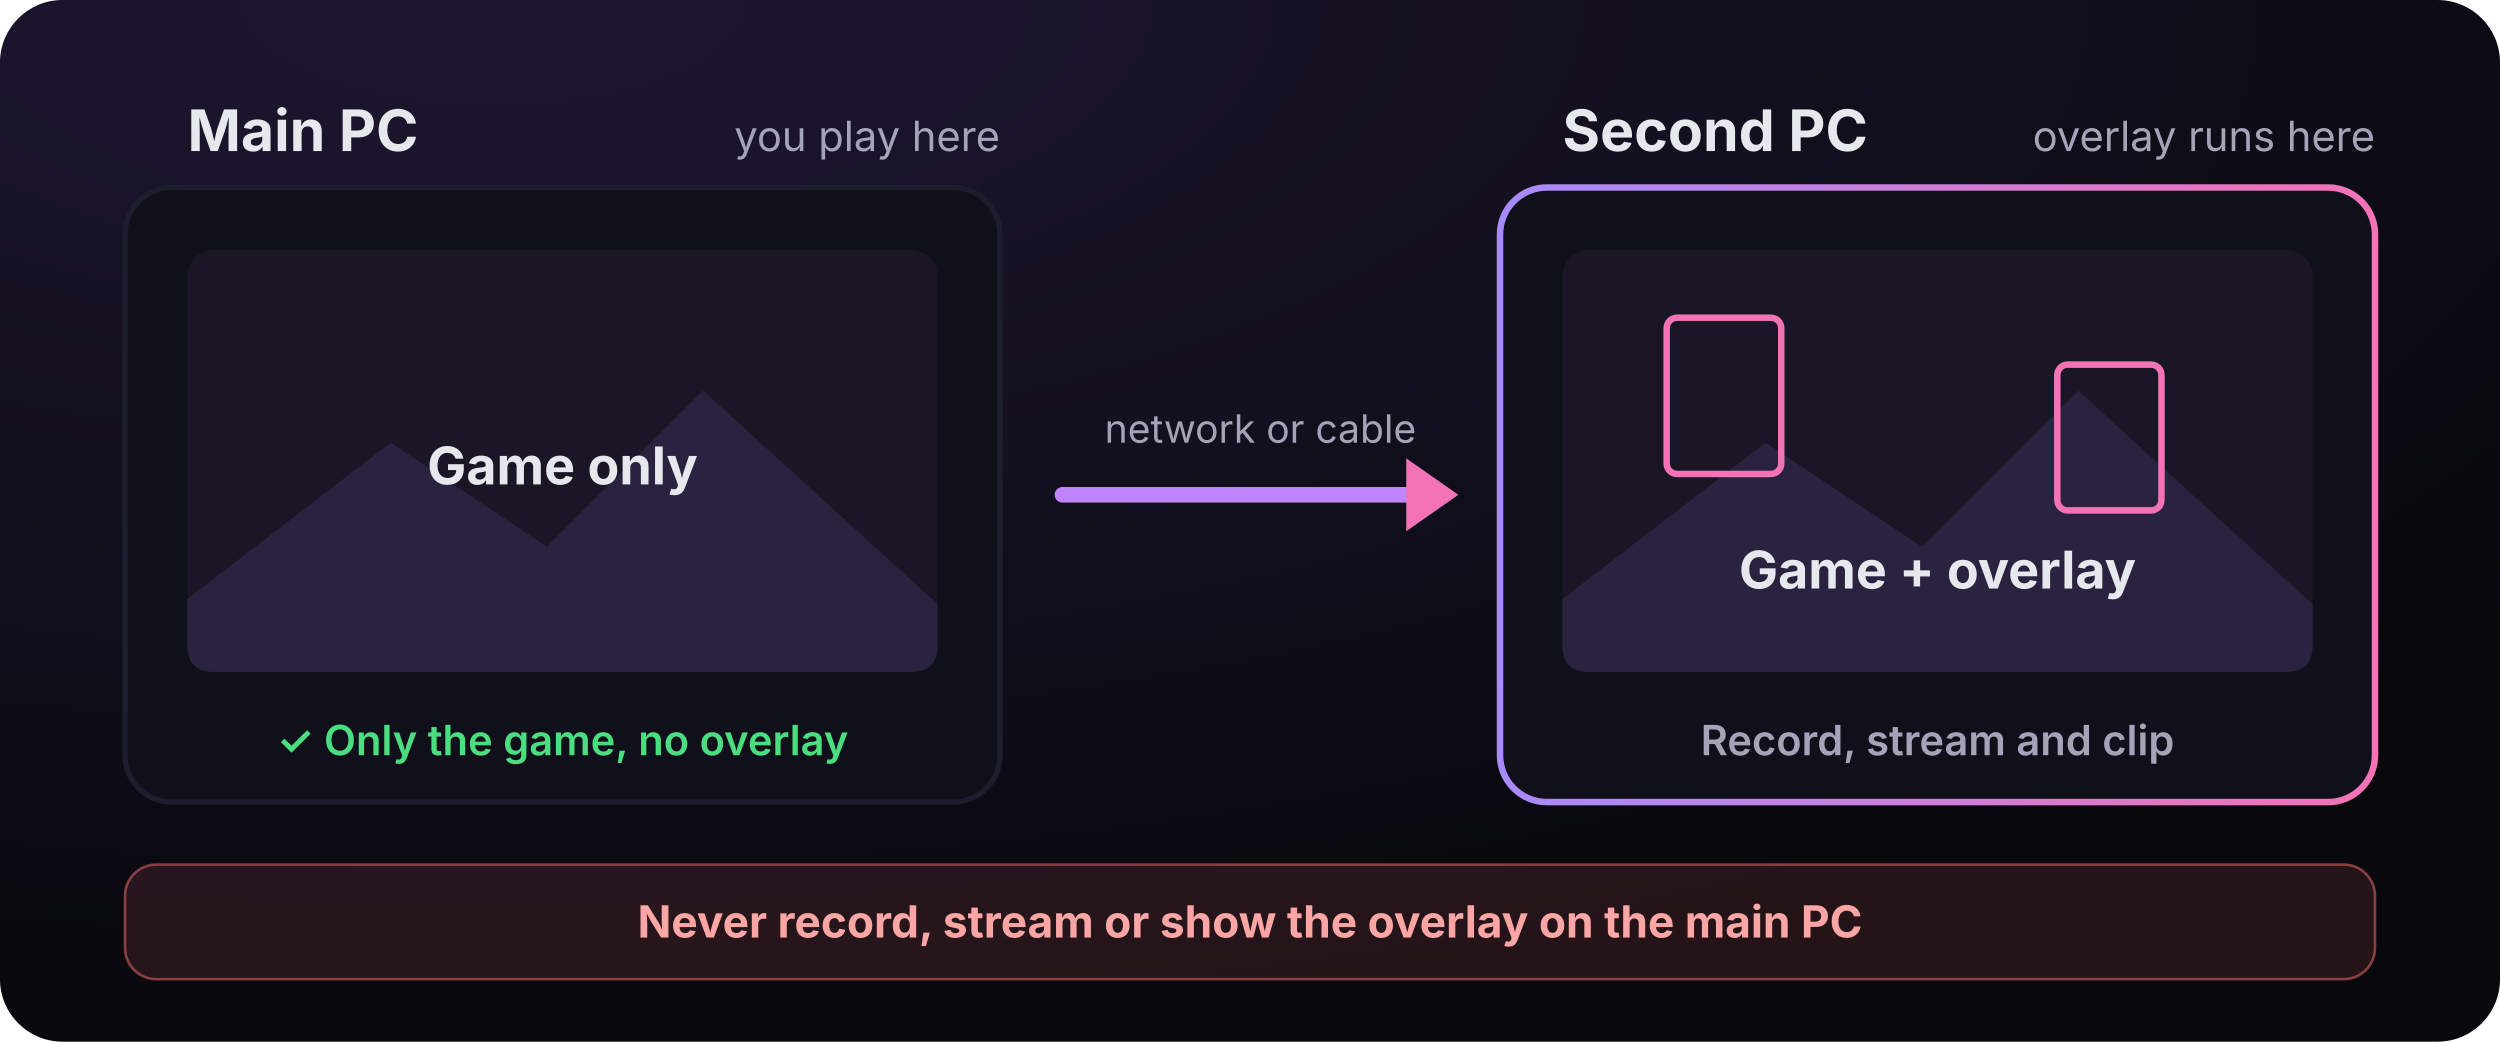
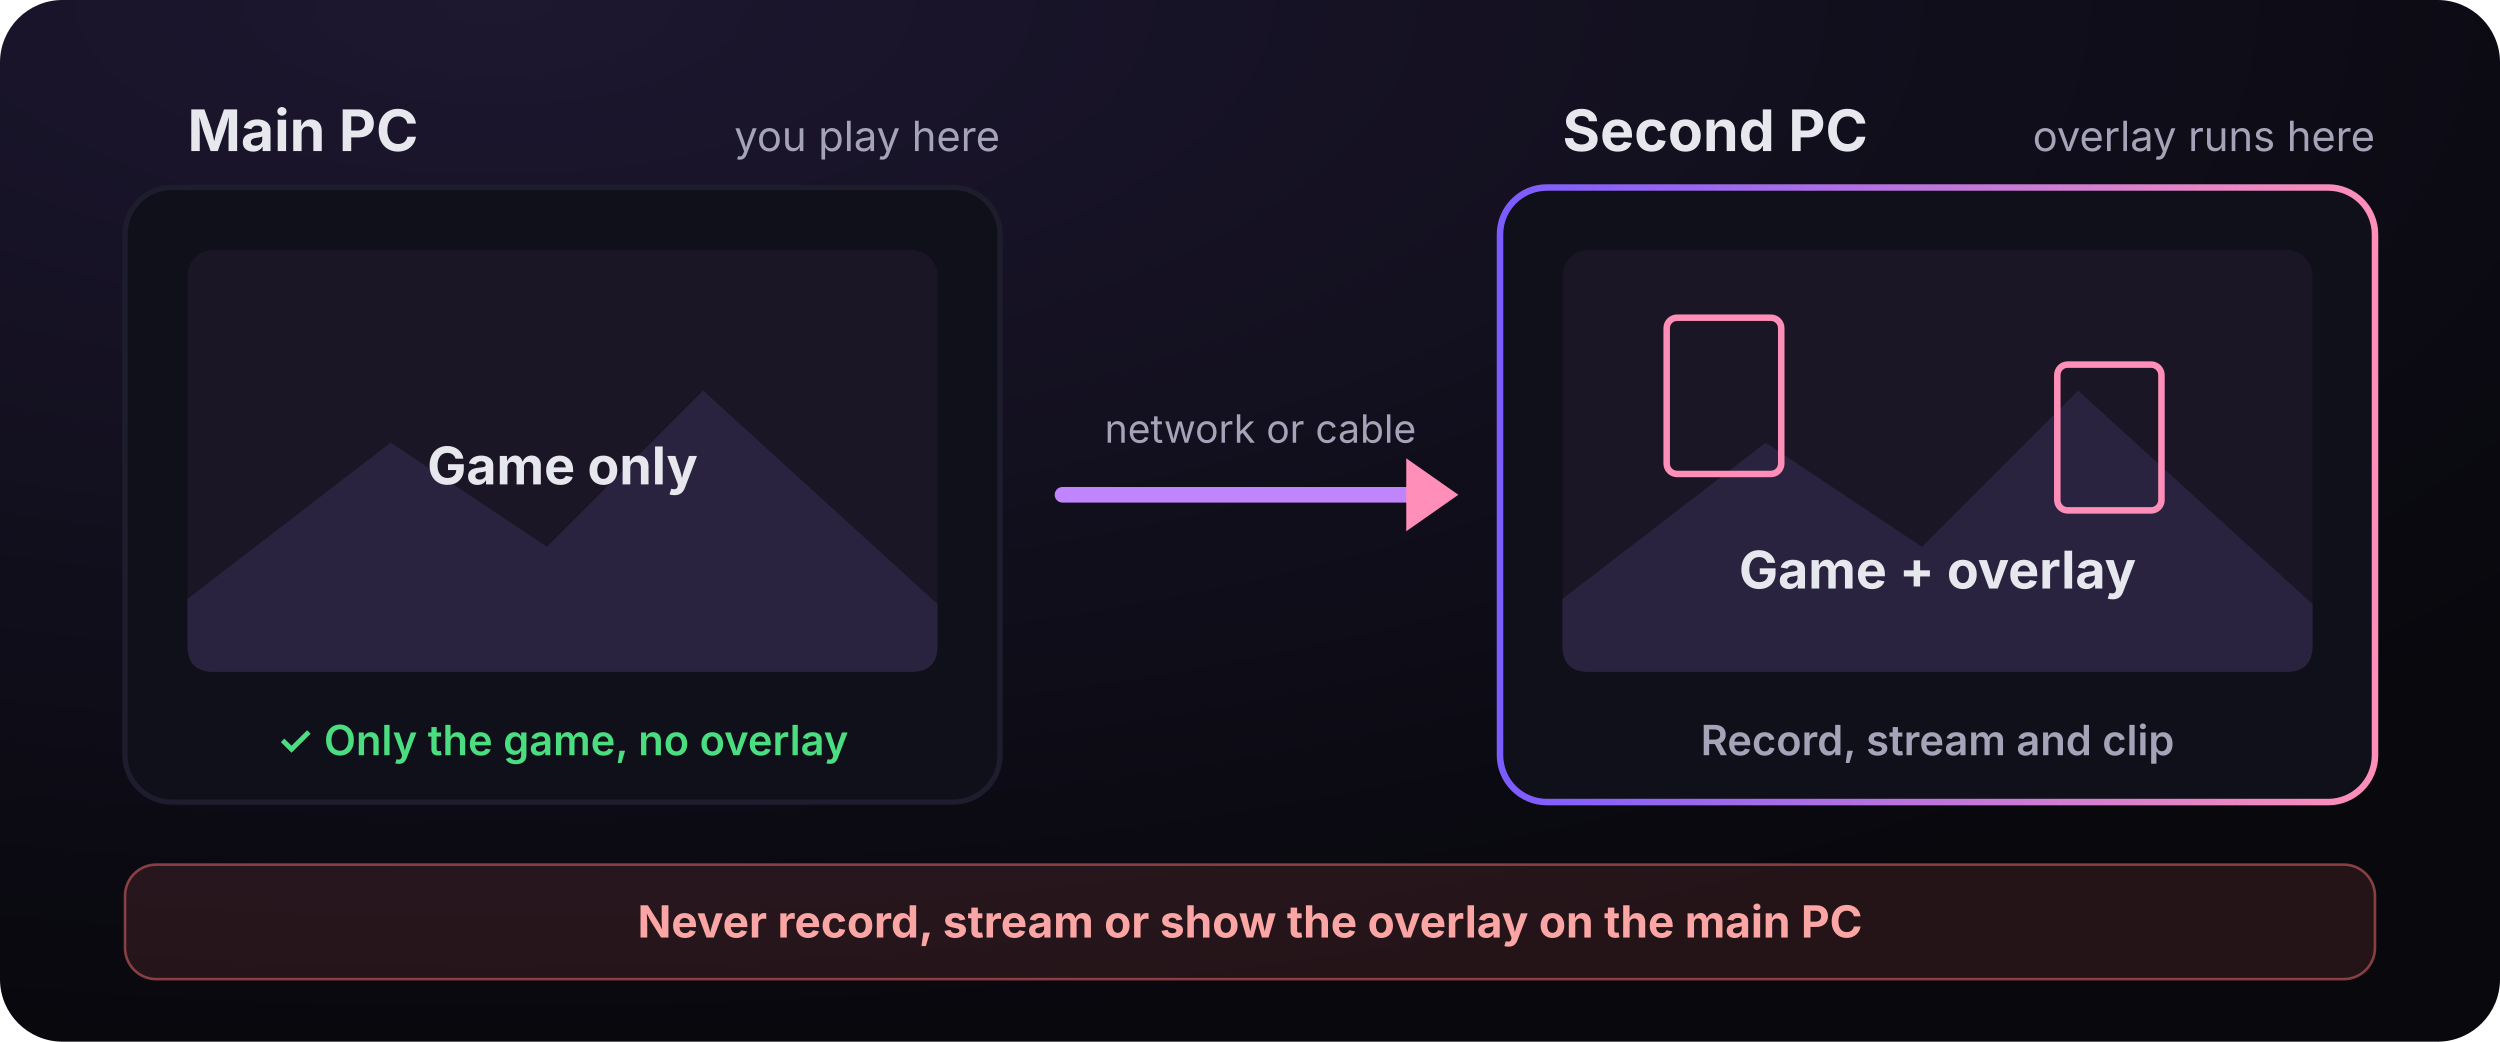
<svg xmlns="http://www.w3.org/2000/svg" viewBox="0 0 960 400" font-family="Inter, Segoe UI, sans-serif">
  <defs>
    <linearGradient id="g" x1="0" x2="1">
-       <stop offset="0" stop-color="#a78bfa" />
-       <stop offset="1" stop-color="#f472b6" />
+       <stop offset="0" stop-color="#7c5cff" />
+       <stop offset="1" stop-color="#ff8fb8" />
    </linearGradient>
    <radialGradient id="bg" cx="0.2" cy="0" r="1">
      <stop offset="0" stop-color="#1d1730" />
      <stop offset="1" stop-color="#08080d" />
    </radialGradient>
  </defs>
  <rect width="960" height="400" rx="24" fill="url(#bg)" />
  <rect x="48" y="72" width="336" height="236" rx="18" fill="#10101a" stroke="#1e1d2e" stroke-width="2" />
  <text x="72" y="58" fill="#e7e7ee" font-size="22" font-weight="700">Main PC</text>
  <text x="384" y="58" fill="#a5a3b8" font-size="16" text-anchor="end">you play here</text>
  <rect x="72" y="96" width="288" height="162" rx="10" fill="#1a1626" />
  <path d="M72 230 L150 170 L210 210 L270 150 L360 232 L360 248 Q360 258 350 258 L82 258 Q72 258 72 248Z" fill="#2a2340" />
  <text x="216" y="186" fill="#e7e7ee" font-size="20" font-weight="700" text-anchor="middle">Game only</text>
  <circle cx="216" cy="282" r="0" />
  <text x="216" y="290" fill="#4ade80" font-size="16" font-weight="600" text-anchor="middle">✓ Only the game, no overlay</text>
  <path d="M408 190 H548" stroke="#c084fc" stroke-width="6" stroke-linecap="round" />
-   <path d="M540 176 L560 190 L540 204Z" fill="#f472b6" />
+   <path d="M540 176 L560 190 L540 204Z" fill="#ff8fb8" />
  <text x="484" y="170" fill="#a5a3b8" font-size="15" text-anchor="middle">network or cable</text>
  <rect x="576" y="72" width="336" height="236" rx="18" fill="#10101a" stroke="url(#g)" stroke-width="2.5" />
  <text x="600" y="58" fill="#e7e7ee" font-size="22" font-weight="700">Second PC</text>
  <text x="912" y="58" fill="#a5a3b8" font-size="16" text-anchor="end">overlay runs here</text>
  <rect x="600" y="96" width="288" height="162" rx="10" fill="#1a1626" />
  <path d="M600 230 L678 170 L738 210 L798 150 L888 232 L888 248 Q888 258 878 258 L610 258 Q600 258 600 248Z" fill="#2a2340" />
-   <rect x="640" y="122" width="44" height="60" rx="4" fill="none" stroke="#f472b6" stroke-width="2.5" />
-   <rect x="790" y="140" width="40" height="56" rx="4" fill="none" stroke="#f472b6" stroke-width="2.5" />
+   <rect x="640" y="122" width="44" height="60" rx="4" fill="none" stroke="#ff8fb8" stroke-width="2.5" />
+   <rect x="790" y="140" width="40" height="56" rx="4" fill="none" stroke="#ff8fb8" stroke-width="2.5" />
  <text x="744" y="226" fill="#e7e7ee" font-size="20" font-weight="700" text-anchor="middle">Game + overlay</text>
  <text x="744" y="290" fill="#a5a3b8" font-size="16" font-weight="600" text-anchor="middle">Record, stream and clip</text>
  <rect x="48" y="332" width="864" height="44" rx="12" fill="rgba(248,113,113,0.12)" stroke="rgba(248,113,113,0.5)" />
  <text x="480" y="360" fill="#fca5a5" font-size="17" font-weight="700" text-anchor="middle">Never record, stream or show the overlay on the main PC</text>
</svg>
